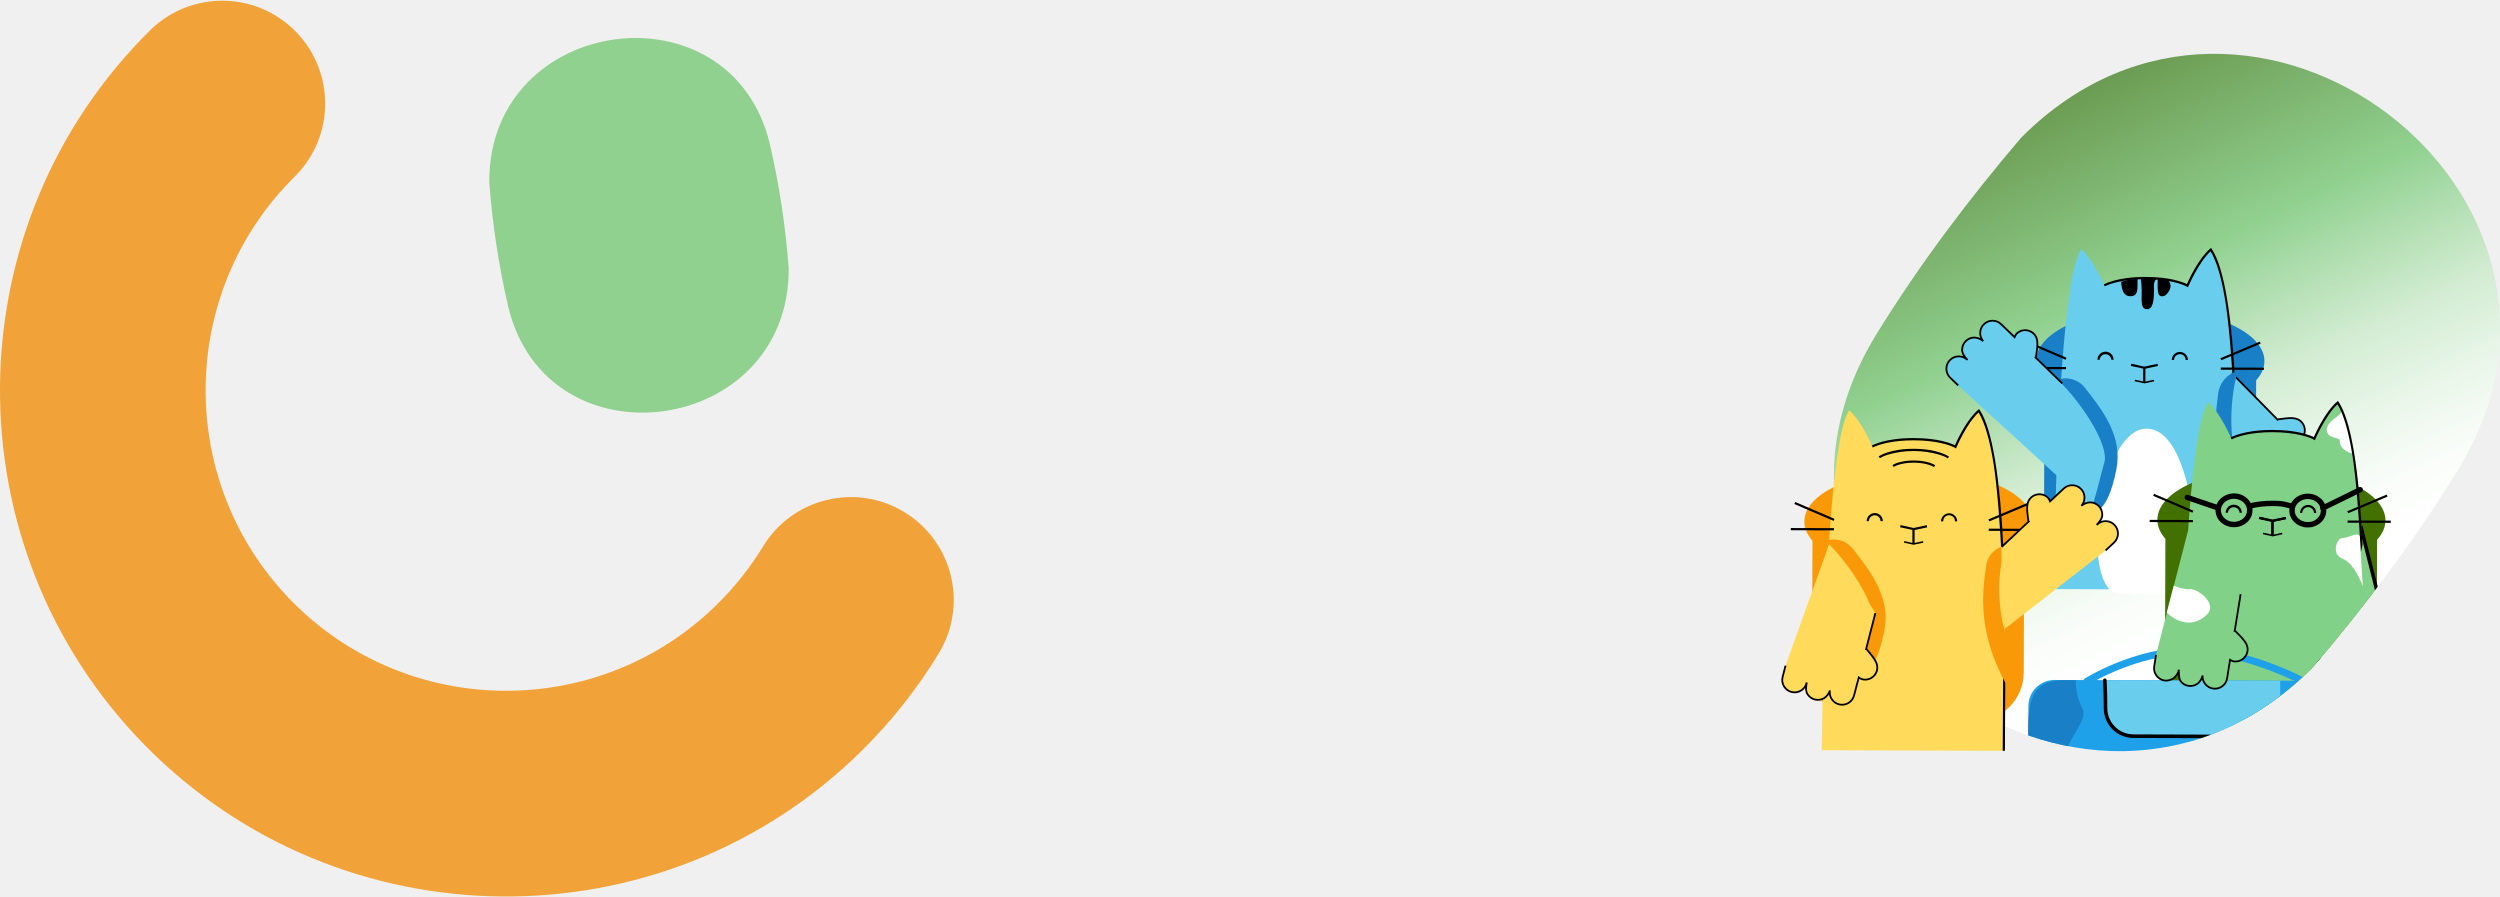
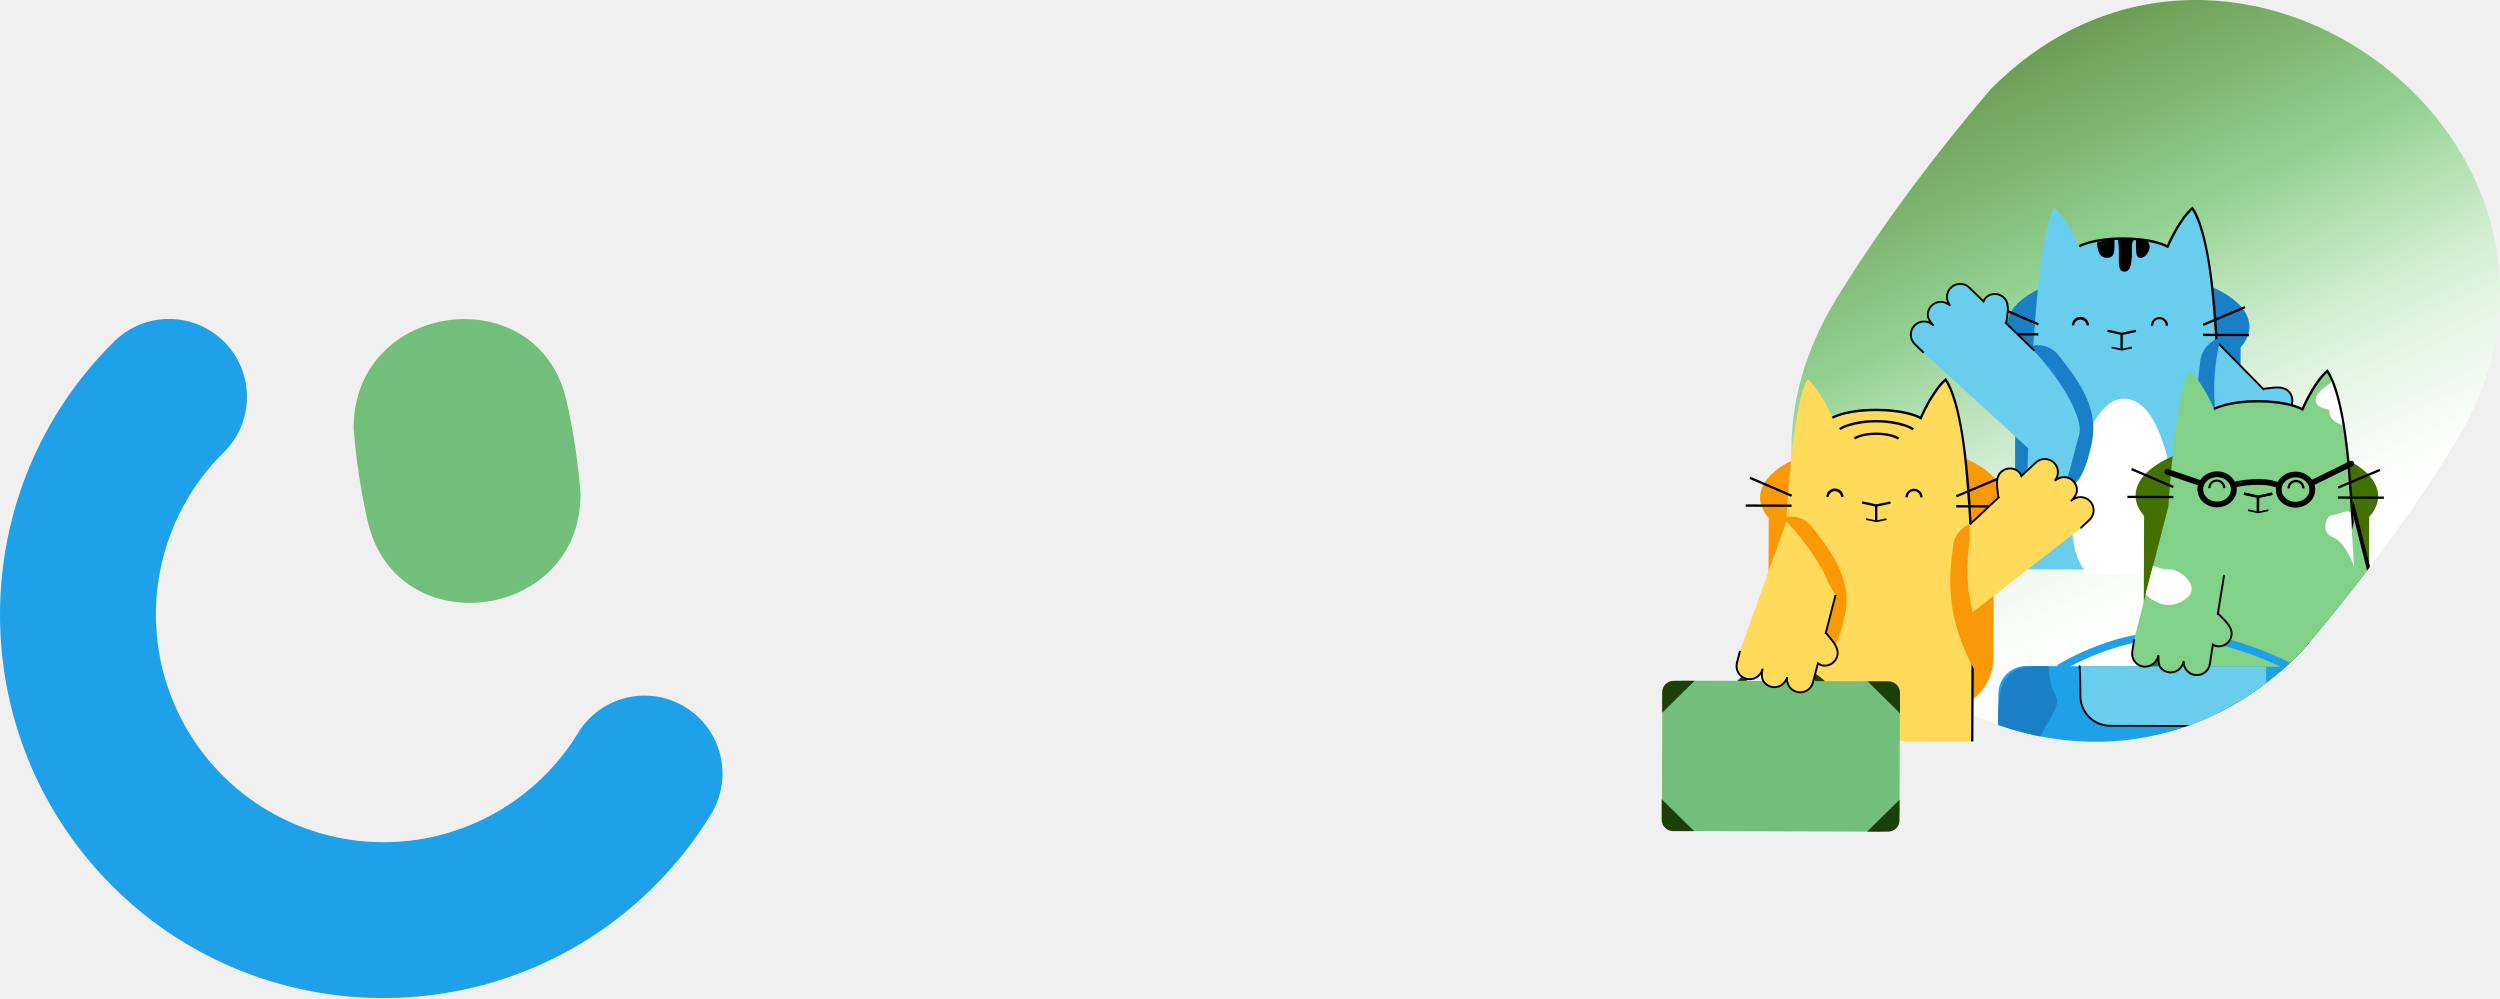
- <svg xmlns="http://www.w3.org/2000/svg" viewBox="0 0 1393 499.53">
+ <svg xmlns="http://www.w3.org/2000/svg" viewBox="0 0 1309.63 522.84">
  <defs>
-     <style>.cls-1,.cls-11,.cls-12,.cls-13,.cls-15,.cls-16,.cls-8{fill:none;}.cls-2{isolation:isolate;}.cls-19,.cls-21,.cls-3{mix-blend-mode:multiply;}.cls-3{fill:url(#Degradado_sin_nombre_58);}.cls-4{clip-path:url(#clip-path);}.cls-5{fill:#1980c7;}.cls-6{fill:#69ceed;}.cls-7{fill:#fff;}.cls-11,.cls-12,.cls-13,.cls-15,.cls-8{stroke:#000;}.cls-11,.cls-12,.cls-13,.cls-15,.cls-16,.cls-8{stroke-miterlimit:10;}.cls-9{fill:#427101;}.cls-10{fill:#82d188;}.cls-11,.cls-15{stroke-width:2px;}.cls-12,.cls-13{stroke-width:3px;}.cls-13,.cls-15{stroke-linecap:round;}.cls-14{fill:#1fa1e9;}.cls-16{stroke:#1fa1e9;stroke-width:4px;}.cls-17{fill:#fa9908;}.cls-18{fill:#ffda5b;}.cls-20{fill:#f1a33a;}.cls-21{fill:#91d190;}</style>
-     <linearGradient id="Degradado_sin_nombre_58" x1="1335.79" y1="495.31" x2="1076.89" y2="-51.27" gradientUnits="userSpaceOnUse">
+     <style>.cls-1,.cls-11,.cls-12,.cls-13,.cls-15,.cls-16,.cls-8{fill:none;}.cls-2{isolation:isolate;}.cls-3{mix-blend-mode:multiply;fill:url(#Degradado_sin_nombre_58);}.cls-4{clip-path:url(#clip-path);}.cls-5{fill:#1980c7;}.cls-6{fill:#69ceed;}.cls-7{fill:#fff;}.cls-11,.cls-12,.cls-13,.cls-15,.cls-8{stroke:#000;}.cls-11,.cls-12,.cls-13,.cls-15,.cls-16,.cls-8{stroke-miterlimit:10;}.cls-9{fill:#427101;}.cls-10{fill:#82d188;}.cls-11{stroke-width:2px;}.cls-12,.cls-13{stroke-width:3px;}.cls-13,.cls-15{stroke-linecap:round;}.cls-14{fill:#1fa1e9;}.cls-16{stroke:#1fa1e9;stroke-width:4px;}.cls-17{fill:#fa9908;}.cls-18{fill:#ffda5b;}.cls-19{fill:#1b3f07;}.cls-20{fill:#71bf7a;}</style>
+     <linearGradient id="Degradado_sin_nombre_58" x1="1252.42" y1="465.32" x2="993.52" y2="-81.25" gradientUnits="userSpaceOnUse">
      <stop offset="0.29" stop-color="#fff" />
      <stop offset="0.34" stop-color="#fafdfa" />
      <stop offset="0.4" stop-color="#ebf7eb" />
      <stop offset="0.48" stop-color="#d2ecd2" />
      <stop offset="0.55" stop-color="#b0deb0" />
      <stop offset="0.61" stop-color="#91d190" />
      <stop offset="0.79" stop-color="#6c9c53" />
      <stop offset="0.93" stop-color="#567b2d" />
      <stop offset="1" stop-color="#4d6f1e" />
    </linearGradient>
    <clipPath id="clip-path">
-       <path class="cls-1" d="M1126.55,76.37l-.49.49c-28.41,33.4-56.1,69.73-80.51,109.36-94.53,153.53,115.31,313.55,242.72,186l.53-.54h0c28.4-33.39,56.06-69.69,80.46-109.31C1463.8,108.79,1254-51.23,1126.55,76.37Z" />
+       <path class="cls-1" d="M1043.17,46.38l-.49.49c-28.4,33.4-56.09,69.73-80.5,109.36-94.54,153.53,115.31,313.55,242.71,186l.54-.53h0c28.39-33.39,56.06-69.7,80.46-109.32C1380.43,78.81,1170.58-81.22,1043.17,46.38Z" />
    </clipPath>
  </defs>
  <g class="cls-2">
    <g id="Capa_2" data-name="Capa 2">
      <g id="Capa_1-2" data-name="Capa 1">
-         <path class="cls-3" d="M1126.55,76.37l-.49.49c-28.41,33.4-56.1,69.73-80.51,109.36-94.53,153.53,115.31,313.55,242.72,186l.53-.54h0c28.4-33.39,56.06-69.69,80.46-109.31C1463.8,108.79,1254-51.23,1126.55,76.37Z" />
+         <path class="cls-3" d="M1043.17,46.38l-.49.49c-28.4,33.4-56.09,69.73-80.5,109.36-94.54,153.53,115.31,313.55,242.71,186l.54-.53h0c28.39-33.39,56.06-69.7,80.46-109.32C1380.43,78.81,1170.58-81.22,1043.17,46.38Z" />
        <g class="cls-4">
-           <ellipse class="cls-5" cx="1198.24" cy="201" rx="28.72" ry="63.55" transform="translate(993.43 1398.6) rotate(-89.82)" />
-           <rect class="cls-5" x="1139.06" y="182.94" width="117.95" height="129.19" rx="27.35" transform="translate(0.79 -3.81) rotate(0.18)" />
-           <path class="cls-6" d="M1245.79,328.56c.18-55.89,4-162.41-13.92-189.47-7.09,6.06-13,20.11-13,20.11s-7-4.2-23.15-4.25-23.18,4.11-23.18,4.11-5.84-14.09-12.89-20.2c-11.52,17.11-14.66,136-15.32,189.38Z" />
-           <path d="M1246.7,275.09c-.09,8.88-.27,46.36-.29,53.47h-1.23c0-7.12.2-44.6.29-53.48" />
-           <path d="M1244.7,222.83c-.89-19.15-2.61-41.31-4.54-53.68-2.14-13.76-5-23.55-8.42-29.12-6.67,6.13-12.27,19.28-12.32,19.41l-.28.65-.61-.36c-2.4-1.42-10.27-4.13-22.83-4.17s-20.45,2.62-22.87,4l-.62-1.06c.3-.18,7.41-4.25,23.49-4.2,13.63,0,20.8,3,22.85,4,1.24-2.81,6.57-14.29,12.92-19.72l.53-.46.38.58c7,10.5,11.39,37.75,13.33,79.62" />
-           <rect x="1138.58" y="193.06" width="1.23" height="24.07" transform="translate(930.47 1343.63) rotate(-89.82)" />
-           <rect x="1139.69" y="183.33" width="1.23" height="23.81" transform="translate(510.91 1165.94) rotate(-66.76)" />
-           <rect x="1248.86" y="193.41" width="1.23" height="24.07" transform="translate(1040.06 1454.26) rotate(-89.82)" />
-           <rect x="1236.52" y="194.96" width="23.81" height="1.23" transform="translate(22.18 500.74) rotate(-22.88)" />
-           <polygon points="1194.86 205.54 1187.3 203.87 1187.57 202.67 1194.86 204.28 1202.16 202.72 1202.42 203.92 1194.86 205.54" />
-           <polygon points="1194.86 213.63 1189.44 212.43 1189.63 211.57 1194.86 212.72 1200.09 211.61 1200.28 212.47 1194.86 213.63" />
-           <path d="M1177.67,200.45h-1.23a3.26,3.26,0,0,0-6.51,0h-1.23a4.49,4.49,0,0,1,9,0Z" />
-           <path d="M1219.09,200.59h-1.23a3.25,3.25,0,1,0-6.5,0h-1.23a4.48,4.48,0,1,1,9,0Z" />
-           <rect x="1190.78" y="208.36" width="8.13" height="1.23" transform="translate(982.07 1403.15) rotate(-89.82)" />
-           <path d="M1208,156.26c3.53,2.78-.24,8.85-3.21,8.84s-2.52-3.61-2.51-9.83A58,58,0,0,1,1208,156.26Z" />
-           <path d="M1192.83,154.79c1.6.11,6.85-.07,8.65.67-1.61,1.56-1.27,3.8-1.28,5.57,0,6.22-.45,11.26-3.91,11.25s-3-4.21-2.93-10.43A60.48,60.48,0,0,0,1192.83,154.79Z" />
-           <path d="M1181.91,157.05c.27,4.52,1.35,8,5.12,8,4.48,0,4-3.85,4-9.65-1.66.24-3.6.21-5,.5C1184.11,156.28,1182.84,156.82,1181.91,157.05Z" />
-           <path class="cls-7" d="M1175.47,328.57c-15.52-16.92-3.12-89.82,20.57-89.74,25.2.08,29.52,69.24,29.52,89.65,0,4.74-25.7,2-25.7,2S1179.37,332.82,1175.47,328.57Z" />
-           <path class="cls-5" d="M1179.27,261.46c-5.41,27.42-14,23.5-14,23.5s1.13-4.84,1.84-7.16c2.07-6.7,2.72-10.53,5.35-19.85,3.11-9.23-12.12-33.23-25.94-46.4l.08,0a13.5,13.5,0,0,1,15,4.38C1171.46,228.4,1182.9,243.07,1179.27,261.46Z" />
-           <path class="cls-6" d="M1133.79,186.65a6.82,6.82,0,0,0-9.57-1.28,5.91,5.91,0,0,0-1.76,2.5l-2.76-2.68-4.66-4.5a6.89,6.89,0,0,0-10.07,9.39,8,8,0,0,0-4.82-2,6.83,6.83,0,0,0-6.9,6.76c0,2,1.37,4,3,5.76l-.26-.26a6.9,6.9,0,0,0-9.59,9.91l4.66,4.51,55.31,50.55s3.28-51.06,2.63-51.68l-14.87-14.41a.65.65,0,0,0,.23-.4C1135,194.18,1136.09,189.64,1133.79,186.65Z" />
-           <path class="cls-8" d="M1091.11,214.76l-4.66-4.51a6.9,6.9,0,0,1,9.59-9.91l.26.26c-1.68-1.8-3.08-3.78-3-5.76a6.83,6.83,0,0,1,6.9-6.76,8,8,0,0,1,4.82,2,6.89,6.89,0,0,1,10.07-9.39l4.66,4.5,2.76,2.68a5.91,5.91,0,0,1,1.76-2.5,6.82,6.82,0,0,1,9.57,1.28c2.3,3,1.23,7.53.62,12.17a.65.65,0,0,1-.23.4l14.87,14.41" />
-           <path class="cls-6" d="M1269.5,233.64a.59.59,0,0,0-.4.22L1243.63,208c-.62-.66-9.58,46.27-9.58,46.27l18.86,22.41,4.43,4.73a6.89,6.89,0,1,0,10.05-9.44l-.25-.26c1.77,1.7,3.73,3.13,5.71,3.14a6.82,6.82,0,0,0,6.86-6.8,8,8,0,0,0-1.92-4.85,6.89,6.89,0,0,0,9.54-9.93l-4.43-4.72-2.63-2.8a5.82,5.82,0,0,0,2.52-1.72,6.84,6.84,0,0,0-1.13-9.6C1278.7,232.1,1274.15,233.09,1269.5,233.64Z" />
-           <path class="cls-8" d="M1252.91,276.68l4.43,4.73a6.89,6.89,0,1,0,10.05-9.44l-.25-.26c1.77,1.7,3.73,3.13,5.71,3.14a6.82,6.82,0,0,0,6.86-6.8,8,8,0,0,0-1.92-4.85,6.89,6.89,0,0,0,9.54-9.93l-4.43-4.72-2.63-2.8a5.82,5.82,0,0,0,2.52-1.72,6.84,6.84,0,0,0-1.13-9.6c-3-2.33-7.51-1.34-12.16-.79a.59.59,0,0,0-.4.22L1243.63,208" />
-           <path class="cls-5" d="M1247.49,292.17c2.57-1.06-1.41-24,1.17-25a106.58,106.58,0,0,1-1.94-60.21l-.09,0c-5.61,1.24-9.93,6.26-10.69,12.46C1233.8,236.68,1231.07,259.75,1247.49,292.17Z" />
-           <path class="cls-9" d="M1329.18,290c0-15.86-28.36-28.81-63.46-28.92s-63.59,12.65-63.64,28.51c0,3.76,1.59,7.35,4.48,10.64l-.24,73.15a27.36,27.36,0,0,0,27.27,27.44l63.24.2a27.34,27.34,0,0,0,27.44-27.26l.24-73C1327.5,297.4,1329.17,293.77,1329.18,290Z" />
-           <path class="cls-10" d="M1281.87,359.05a6.83,6.83,0,0,0,6.87,6.79,5.81,5.81,0,0,0,2.91-.92l.59,3.8,1,6.39a6.89,6.89,0,0,0,13.7-1.4,8,8,0,0,0,2.63,4.5,6.83,6.83,0,0,0,9.58-1.21c1.22-1.57,1.3-4,1-6.44l0,.36a6.9,6.9,0,0,0,13.63-2.11l-1-6.4-17.37-69.18s-29.64,34.21-29.5,35.1l3.16,20.46a.63.63,0,0,0-.43.19C1285.44,352.3,1281.86,355.28,1281.87,359.05Z" />
-           <path class="cls-11" d="M1286,328.33l3.16,20.46a.63.63,0,0,0-.43.19c-3.29,3.32-6.87,6.3-6.86,10.07a6.83,6.83,0,0,0,6.87,6.79,5.81,5.81,0,0,0,2.91-.92l.59,3.8,1,6.39a6.89,6.89,0,0,0,13.7-1.4,8,8,0,0,0,2.63,4.5,6.83,6.83,0,0,0,9.58-1.21c1.22-1.57,1.3-4,1-6.44l0,.36a6.9,6.9,0,0,0,13.63-2.11l-1-6.4-17.37-69.18" />
-           <path class="cls-10" d="M1316.5,413.8c.17-55.89,4-162.41-13.93-189.46-7.08,6.06-13,20.11-13,20.11s-7-4.21-23.15-4.26-23.17,4.11-23.17,4.11-5.85-14.09-12.9-20.2c-11.52,17.11-14.66,136-15.32,189.38Z" />
-           <path class="cls-7" d="M1305.51,228.56a14.36,14.36,0,0,1-3.4,3.68c-1.83,1.18-6.89,4.81-5.36,8.75s7.42,2.26,7,5,3.68,6.55,7.86,6.76Z" />
-           <path d="M1317.4,360.34c-.09,8.87-.27,46.35-.29,53.47h-1.23c0-7.12.2-44.6.29-53.48" />
-           <path d="M1315.4,308.07c-.88-19.14-2.61-41.31-4.53-53.67-2.15-13.77-5-23.56-8.43-29.13-6.66,6.13-12.26,19.28-12.32,19.42l-.27.65-.61-.37c-2.41-1.42-10.28-4.12-22.84-4.16s-20.45,2.61-22.86,4l-.63-1.06c.3-.17,7.41-4.25,23.49-4.19,13.64,0,20.81,3,22.85,4,1.25-2.81,6.57-14.29,12.92-19.72l.53-.45.39.57c7,10.5,11.39,37.75,13.33,79.62" />
-           <polygon points="1266.24 290.9 1258.69 289.24 1258.95 288.04 1266.24 289.65 1273.55 288.08 1273.81 289.29 1266.24 290.9" />
-           <rect x="1209.28" y="278.3" width="1.23" height="24.07" transform="translate(915.71 1499.3) rotate(-89.82)" />
-           <rect x="1210.4" y="268.57" width="1.23" height="23.81" transform="translate(475.38 1282.5) rotate(-66.76)" />
-           <rect x="1319.57" y="278.65" width="1.23" height="24.07" transform="translate(1025.29 1609.94) rotate(-89.82)" />
-           <rect x="1307.23" y="280.2" width="23.81" height="1.23" transform="translate(-5.4 534.93) rotate(-22.88)" />
-           <rect x="1262.16" y="293.73" width="8.13" height="1.23" transform="translate(967.86 1559.63) rotate(-89.82)" />
-           <path d="M1244.79,277.92h0c4,0,7.29,2.9,7.27,6.45s-3.27,6.39-7.29,6.39h0c-4,0-7.29-2.89-7.28-6.44s3.28-6.4,7.3-6.4m0-3c-5.66,0-10.28,4.22-10.3,9.39a9,9,0,0,0,3.14,6.8,10.74,10.74,0,0,0,7.13,2.65c5.7,0,10.32-4.21,10.33-9.38s-4.59-9.44-10.27-9.46h0Z" />
-           <path d="M1285.9,278.06h0c4,0,7.29,2.89,7.28,6.44s-3.27,6.4-7.29,6.4h0c-4,0-7.29-2.9-7.28-6.45s3.28-6.39,7.29-6.39m0-3c-5.65,0-10.27,4.21-10.29,9.38a9,9,0,0,0,3.14,6.8,10.73,10.73,0,0,0,7.13,2.66c5.7,0,10.32-4.22,10.33-9.39a9,9,0,0,0-3.13-6.8,10.75,10.75,0,0,0-7.14-2.65h0Z" />
-           <path class="cls-12" d="M1252.1,282.49s4.79-2,14.17-2c6.41,0,7.61.78,12.35,2.08" />
-           <polygon points="1266.32 290.78 1258.76 289.11 1259.03 287.91 1266.32 289.52 1273.63 287.96 1273.88 289.16 1266.32 290.78" />
-           <polygon points="1266.32 298.87 1260.9 297.68 1261.09 296.81 1266.32 297.97 1271.55 296.85 1271.74 297.71 1266.32 298.87" />
-           <path d="M1249.13,285.7h-1.23a3.26,3.26,0,0,0-6.51,0h-1.23a4.49,4.49,0,1,1,9,0Z" />
-           <path d="M1290.55,285.83h-1.23a3.25,3.25,0,1,0-6.5,0h-1.23a4.48,4.48,0,1,1,9,0Z" />
-           <rect x="1262.24" y="293.6" width="8.13" height="1.23" transform="translate(968.06 1559.58) rotate(-89.82)" />
-           <line class="cls-13" x1="1294.26" y1="283.09" x2="1315.09" y2="272.86" />
-           <line class="cls-13" x1="1235.89" y1="283.02" x2="1218.73" y2="277.16" />
-           <path class="cls-7" d="M1316.54,326.54s-4.57-12.67-11.19-15.19-3.26-11.4-.48-11.51c4.41-.19,10-4.36,10.11,0S1316.54,326.54,1316.54,326.54Z" />
-           <rect class="cls-14" x="1130.16" y="379.17" width="183.25" height="62.84" rx="14.57" transform="translate(1.31 -3.89) rotate(0.18)" />
-           <path class="cls-6" d="M1254.86,410.4l-66.15-.21a15.57,15.57,0,0,1-15.51-15.61h0c0-8.59-.38-15.56-.38-15.56l97.7.31,0,15.56h0A15.56,15.56,0,0,1,1254.86,410.4Z" />
-           <path class="cls-15" d="M1270.47,394.89h0a15.56,15.56,0,0,1-15.61,15.51l-66.15-.21a15.57,15.57,0,0,1-15.51-15.61h0c0-8.59-.38-15.56-.38-15.56" />
-           <path class="cls-5" d="M1156.61,379s-.34,8.49,3.67,15.57-11.55,20.38-7.53,25.35,18.6,6.89,42.51,5.42,63.91,6.1,69.81,4.87,48.27,3.26,48.31-10.08c-.06,20.48-8.62,22.18-25.07,22.13l-136.3-.44s-22,3.48-21.89-20.42-2.76-42.5,20-42.42Z" />
-           <path class="cls-16" d="M1162.16,380.11s27.42-17.67,59.56-17.57,65.82,19.22,65.82,19.22" />
-           <path class="cls-10" d="M1245.55,351.74a.58.58,0,0,0-.42-.18l3.29-20.45c.14-.89-29.28-35.28-29.28-35.28l-17.81,69.06-1,6.39a6.89,6.89,0,1,0,13.61,2.2l.06-.36c-.27,2.44-.2,4.87,1,6.45a6.84,6.84,0,0,0,9.58,1.28,8,8,0,0,0,2.66-4.49,6.89,6.89,0,0,0,13.69,1.49l1-6.39.61-3.8a5.86,5.86,0,0,0,2.91.95,6.84,6.84,0,0,0,6.91-6.75C1252.39,358.09,1248.82,355.09,1245.55,351.74Z" />
-           <path class="cls-8" d="M1201.33,364.89l-1,6.39a6.9,6.9,0,0,0,5.71,7.91,7.22,7.22,0,0,0,8-6.07s-.2,4.87,1,6.45a6.84,6.84,0,0,0,9.58,1.28,8,8,0,0,0,2.66-4.49,6.89,6.89,0,0,0,13.69,1.49l1-6.39.61-3.8a5.86,5.86,0,0,0,2.91.95,6.84,6.84,0,0,0,6.91-6.75c0-3.77-3.53-6.77-6.8-10.12a.58.58,0,0,0-.42-.18l3.29-20.45" />
-           <path class="cls-7" d="M1219.92,328.28c-2.25.25-5.68-.76-8.72-1.93l-3.88,15a23.91,23.91,0,0,0,4.66,3.49c5.39,2.93,12.07,3.27,17.86-2.54S1224.77,327.73,1219.92,328.28Z" />
+           <ellipse class="cls-5" cx="1114.87" cy="171.01" rx="28.72" ry="63.55" transform="translate(940.31 1285.33) rotate(-89.82)" />
+           <rect class="cls-5" x="1055.68" y="152.95" width="117.95" height="129.19" rx="27.35" transform="translate(0.7 -3.55) rotate(0.18)" />
+           <path class="cls-6" d="M1162.42,298.58c.18-55.9,4-162.42-13.92-189.47-7.09,6.06-13,20.11-13,20.11s-7.06-4.21-23.16-4.26-23.17,4.11-23.17,4.11-5.85-14.09-12.89-20.19c-11.53,17.1-14.67,136-15.32,189.37Z" />
+           <path d="M1163.32,245.11c-.09,8.87-.26,46.35-.29,53.47h-1.23c0-7.12.2-44.6.29-53.47" />
+           <path d="M1161.32,192.84c-.88-19.14-2.6-41.31-4.53-53.67-2.14-13.77-5-23.56-8.42-29.13-6.67,6.13-12.27,19.28-12.33,19.42l-.27.65-.61-.36c-2.41-1.43-10.28-4.13-22.84-4.17s-20.45,2.61-22.86,4l-.62-1.06c.29-.17,7.41-4.24,23.49-4.19,13.63,0,20.8,3,22.85,4,1.24-2.81,6.57-14.29,12.92-19.72l.52-.45.39.58c7,10.5,11.39,37.74,13.33,79.61" />
+           <rect x="1055.2" y="163.07" width="1.23" height="24.07" transform="translate(877.35 1230.36) rotate(-89.82)" />
+           <rect x="1056.32" y="153.34" width="1.23" height="23.81" transform="translate(487.99 1071.18) rotate(-66.76)" />
+           <rect x="1165.49" y="163.42" width="1.23" height="24.07" transform="translate(986.93 1341) rotate(-89.82)" />
+           <rect x="1153.15" y="164.97" width="23.81" height="1.23" transform="translate(27.27 465.97) rotate(-22.88)" />
+           <polygon points="1111.48 175.55 1103.93 173.88 1104.19 172.68 1111.48 174.29 1118.79 172.73 1119.05 173.93 1111.48 175.55" />
+           <polygon points="1111.48 183.64 1106.07 182.45 1106.26 181.59 1111.49 182.74 1116.72 181.62 1116.9 182.48 1111.48 183.64" />
+           <path d="M1094.29,170.47h-1.22a3.26,3.26,0,0,0-6.51,0h-1.23a4.48,4.48,0,1,1,9,0Z" />
+           <path d="M1135.72,170.6h-1.23a3.26,3.26,0,1,0-6.51,0h-1.23a4.49,4.49,0,1,1,9,0Z" />
+           <rect x="1107.4" y="178.37" width="8.13" height="1.23" transform="translate(928.94 1289.88) rotate(-89.82)" />
+           <path d="M1124.67,126.28c3.53,2.78-.25,8.84-3.21,8.83s-2.53-3.61-2.51-9.82C1119,125.29,1124.35,126,1124.67,126.28Z" />
+           <path d="M1109.46,124.81c1.6.1,6.84-.08,8.65.66-1.61,1.56-1.28,3.8-1.28,5.58,0,6.21-.45,11.25-3.92,11.24s-2.94-4.21-2.92-10.43A62.63,62.63,0,0,0,1109.46,124.81Z" />
+           <path d="M1098.53,127.07c.27,4.52,1.36,8,5.12,8,4.49,0,4.06-3.86,4-9.66-1.66.24-3.59.21-5,.5C1100.73,126.3,1099.47,126.83,1098.53,127.07Z" />
+           <path class="cls-7" d="M1092.09,298.58c-15.51-16.92-3.11-89.82,20.57-89.74,25.2.08,29.52,69.24,29.52,89.65,0,4.74-25.69,2-25.69,2S1096,302.83,1092.09,298.58Z" />
+           <path class="cls-5" d="M1095.9,231.47c-5.41,27.42-14,23.5-14,23.5s1.12-4.83,1.84-7.15c2.07-6.7,2.71-10.54,5.35-19.86,3.11-9.23-12.12-33.22-25.95-46.4l.09,0a13.52,13.52,0,0,1,15,4.38C1088.09,198.41,1099.53,213.08,1095.9,231.47Z" />
+           <path class="cls-6" d="M1050.42,156.66a6.83,6.83,0,0,0-9.57-1.27,5.83,5.83,0,0,0-1.77,2.49l-2.76-2.67-4.65-4.5a6.89,6.89,0,0,0-10.07,9.39,8,8,0,0,0-4.82-2,6.83,6.83,0,0,0-6.91,6.75c0,2,1.38,4,3.06,5.76l-.27-.25a6.89,6.89,0,0,0-9.58,9.91l4.65,4.5L1063,235.32s3.29-51,2.64-51.68l-14.88-14.41a.55.55,0,0,0,.23-.4C1051.65,164.2,1052.71,159.66,1050.42,156.66Z" />
+           <path class="cls-8" d="M1007.73,184.77l-4.65-4.5a6.89,6.89,0,0,1,9.58-9.91l.27.25c-1.68-1.79-3.08-3.78-3.06-5.76a6.83,6.83,0,0,1,6.91-6.75,8,8,0,0,1,4.82,2,6.89,6.89,0,0,1,10.07-9.39l4.65,4.5,2.76,2.67a5.83,5.83,0,0,1,1.77-2.49,6.83,6.83,0,0,1,9.57,1.27c2.29,3,1.23,7.54.61,12.17a.55.55,0,0,1-.23.4l14.88,14.41" />
+           <path class="cls-6" d="M1186.13,203.65a.59.59,0,0,0-.4.22L1160.25,178c-.62-.66-9.58,46.28-9.58,46.28l18.86,22.41,4.43,4.72A6.89,6.89,0,0,0,1184,242l-.25-.27c1.77,1.71,3.73,3.14,5.71,3.14a6.83,6.83,0,0,0,6.86-6.8,8,8,0,0,0-1.92-4.85,6.89,6.89,0,0,0,9.54-9.92l-4.43-4.73-2.63-2.8a5.82,5.82,0,0,0,2.52-1.72,6.83,6.83,0,0,0-1.13-9.59C1195.33,202.11,1190.77,203.1,1186.13,203.65Z" />
+           <path class="cls-8" d="M1169.53,246.7l4.43,4.72A6.89,6.89,0,0,0,1184,242l-.25-.27c1.77,1.71,3.73,3.14,5.71,3.14a6.83,6.83,0,0,0,6.86-6.8,8,8,0,0,0-1.92-4.85,6.89,6.89,0,0,0,9.54-9.92l-4.43-4.73-2.63-2.8a5.82,5.82,0,0,0,2.52-1.72,6.83,6.83,0,0,0-1.13-9.59c-3-2.34-7.52-1.35-12.16-.8a.59.59,0,0,0-.4.22L1160.25,178" />
+           <path class="cls-5" d="M1164.12,262.18c2.57-1.06-1.42-24,1.17-25a106.45,106.45,0,0,1-1.94-60.2l-.09,0c-5.61,1.23-9.93,6.26-10.7,12.45C1150.42,206.69,1147.69,229.77,1164.12,262.18Z" />
+           <path class="cls-9" d="M1245.81,260c0-15.86-28.36-28.81-63.46-28.92s-63.59,12.66-63.64,28.52c0,3.75,1.58,7.34,4.47,10.64l-.23,73.15a27.36,27.36,0,0,0,27.27,27.44l63.24.2a27.35,27.35,0,0,0,27.44-27.27l.23-73C1244.13,267.41,1245.8,263.78,1245.81,260Z" />
+           <path class="cls-10" d="M1198.5,329.06a6.83,6.83,0,0,0,6.87,6.8,6,6,0,0,0,2.91-.93l.58,3.8,1,6.4a6.89,6.89,0,0,0,13.69-1.41,8.08,8.08,0,0,0,2.64,4.51,6.83,6.83,0,0,0,9.58-1.22c1.21-1.57,1.3-4,1-6.44l.06.36a6.89,6.89,0,1,0,13.62-2.11l-1-6.4-17.38-69.17s-29.64,34.2-29.5,35.09l3.16,20.47a.59.59,0,0,0-.42.18C1202.07,322.31,1198.48,325.29,1198.5,329.06Z" />
+           <path class="cls-11" d="M1202.62,298.34l3.16,20.47a.59.59,0,0,0-.42.18c-3.29,3.32-6.88,6.3-6.86,10.07a6.83,6.83,0,0,0,6.87,6.8,6,6,0,0,0,2.91-.93l.58,3.8,1,6.4a6.89,6.89,0,0,0,13.69-1.41,8.08,8.08,0,0,0,2.64,4.51,6.83,6.83,0,0,0,9.58-1.22c1.21-1.57,1.3-4,1-6.44l.06.36a6.89,6.89,0,1,0,13.62-2.11l-1-6.4-17.38-69.17" />
+           <path class="cls-10" d="M1233.12,383.82c.18-55.9,4.05-162.42-13.92-189.47-7.09,6.06-13,20.11-13,20.11s-7-4.2-23.15-4.26-23.18,4.11-23.18,4.11S1154,200.23,1147,194.12c-11.52,17.11-14.66,136-15.32,189.38Z" />
+           <path class="cls-7" d="M1222.14,198.57a14.27,14.27,0,0,1-3.41,3.68c-1.83,1.19-6.89,4.82-5.36,8.75s7.43,2.27,7,5,3.68,6.55,7.86,6.77Z" />
+           <path d="M1234,330.35c-.09,8.88-.27,46.35-.29,53.47h-1.23c0-7.13.2-44.6.29-53.48" />
+           <path d="M1232,278.08c-.89-19.14-2.61-41.31-4.54-53.67-2.14-13.76-5-23.56-8.42-29.12-6.67,6.13-12.27,19.27-12.32,19.41l-.28.65-.61-.36c-2.4-1.43-10.27-4.13-22.83-4.17s-20.45,2.61-22.87,4l-.62-1.06c.3-.17,7.41-4.24,23.49-4.19,13.63,0,20.8,3,22.85,4,1.24-2.82,6.57-14.3,12.92-19.73l.53-.45.38.58c7,10.5,11.39,37.74,13.33,79.61" />
+           <polygon points="1182.87 260.92 1175.31 259.25 1175.58 258.05 1182.87 259.66 1190.18 258.1 1190.43 259.3 1182.87 260.92" />
+           <rect x="1125.91" y="248.31" width="1.23" height="24.07" transform="translate(862.59 1386.04) rotate(-89.82)" />
+           <rect x="1127.02" y="238.58" width="1.23" height="23.81" transform="translate(452.46 1187.74) rotate(-66.76)" />
+           <rect x="1236.2" y="248.66" width="1.23" height="24.07" transform="translate(972.17 1496.68) rotate(-89.82)" />
+           <rect x="1223.85" y="250.22" width="23.81" height="1.23" transform="translate(-0.3 500.16) rotate(-22.88)" />
+           <rect x="1178.79" y="263.74" width="8.13" height="1.23" transform="translate(914.74 1446.36) rotate(-89.82)" />
+           <path d="M1161.41,249.94h0c4,0,7.29,2.9,7.28,6.44s-3.27,6.4-7.29,6.4h0c-4,0-7.29-2.9-7.28-6.44s3.28-6.4,7.29-6.4m0-3c-5.66,0-10.27,4.21-10.29,9.39a9,9,0,0,0,3.14,6.8,10.78,10.78,0,0,0,7.13,2.65c5.7,0,10.31-4.21,10.33-9.39a9,9,0,0,0-3.13-6.8,10.82,10.82,0,0,0-7.14-2.65h0Z" />
+           <path d="M1202.53,250.07h0c4,0,7.29,2.9,7.28,6.44s-3.28,6.4-7.3,6.4h0c-4,0-7.29-2.9-7.28-6.44s3.27-6.4,7.29-6.4m0-3c-5.66,0-10.27,4.21-10.29,9.39a9,9,0,0,0,3.13,6.8,10.82,10.82,0,0,0,7.14,2.65c5.69,0,10.31-4.21,10.33-9.39a9,9,0,0,0-3.14-6.8,10.78,10.78,0,0,0-7.13-2.65h0Z" />
+           <path class="cls-12" d="M1168.73,254.5s4.78-2,14.16-2c6.41,0,7.61.79,12.35,2.09" />
+           <polygon points="1182.94 260.79 1175.39 259.13 1175.65 257.93 1182.95 259.54 1190.25 257.97 1190.51 259.18 1182.94 260.79" />
+           <polygon points="1182.94 268.88 1177.53 267.69 1177.72 266.83 1182.95 267.98 1188.18 266.86 1188.37 267.72 1182.94 268.88" />
+           <path d="M1165.76,255.71h-1.23a3.26,3.26,0,1,0-6.51,0h-1.23a4.49,4.49,0,1,1,9,0Z" />
+           <path d="M1207.18,255.84H1206a3.25,3.25,0,1,0-6.5,0h-1.23a4.48,4.48,0,0,1,9,0Z" />
+           <rect x="1178.87" y="263.62" width="8.13" height="1.23" transform="translate(914.93 1446.31) rotate(-89.82)" />
+           <line class="cls-13" x1="1210.88" y1="253.1" x2="1231.72" y2="242.88" />
+           <line class="cls-13" x1="1152.52" y1="253.03" x2="1135.36" y2="247.17" />
+           <path class="cls-7" d="M1233.17,296.56s-4.57-12.67-11.2-15.19-3.26-11.4-.47-11.52c4.41-.18,10-4.35,10.11,0S1233.17,296.56,1233.17,296.56Z" />
+           <rect class="cls-14" x="1046.78" y="349.19" width="183.25" height="62.84" rx="14.57" transform="translate(1.22 -3.62) rotate(0.18)" />
+           <path class="cls-6" d="M1171.49,380.41l-66.15-.21a15.56,15.56,0,0,1-15.51-15.61h0c0-8.59-.39-15.56-.39-15.56l97.7.31-.05,15.56h0A15.54,15.54,0,0,1,1171.49,380.41Z" />
+           <path class="cls-15" d="M1187.09,364.9h0a15.54,15.54,0,0,1-15.6,15.51l-66.15-.21a15.56,15.56,0,0,1-15.51-15.61h0c0-8.59-.39-15.56-.39-15.56" />
+           <path class="cls-5" d="M1073.23,349s-.33,8.49,3.68,15.57-11.55,20.38-7.53,25.36,18.6,6.89,42.5,5.41,63.92,6.1,69.82,4.88,48.27,3.26,48.31-10.09c-.07,20.48-8.62,22.18-25.07,22.13l-136.31-.43s-22,3.48-21.88-20.42-2.76-42.5,20-42.43Z" />
+           <path class="cls-16" d="M1078.79,350.12s27.42-17.67,59.56-17.57,65.82,19.22,65.82,19.22" />
+           <path class="cls-10" d="M1162.18,321.75a.66.66,0,0,0-.43-.18l3.3-20.44c.14-.9-29.28-35.29-29.28-35.29L1118,334.91l-1,6.39a6.89,6.89,0,0,0,13.61,2.2l.06-.36c-.27,2.44-.2,4.87,1,6.44a6.82,6.82,0,0,0,9.57,1.28,8,8,0,0,0,2.67-4.49,6.89,6.89,0,0,0,13.68,1.5l1-6.4.61-3.79a5.81,5.81,0,0,0,2.9.94,6.82,6.82,0,0,0,6.91-6.75C1169,328.1,1165.45,325.1,1162.18,321.75Z" />
+           <path class="cls-8" d="M1118,334.91l-1,6.39a6.88,6.88,0,0,0,5.7,7.9,7.21,7.21,0,0,0,8-6.06s-.2,4.87,1,6.44a6.82,6.82,0,0,0,9.57,1.28,8,8,0,0,0,2.67-4.49,6.89,6.89,0,0,0,13.68,1.5l1-6.4.61-3.79a5.81,5.81,0,0,0,2.9.94,6.82,6.82,0,0,0,6.91-6.75c0-3.77-3.52-6.77-6.79-10.12a.66.66,0,0,0-.43-.18l3.3-20.44" />
+           <path class="cls-7" d="M1136.54,298.29c-2.24.26-5.68-.76-8.72-1.93l-3.87,15a24.51,24.51,0,0,0,4.65,3.48c5.4,2.93,12.08,3.28,17.86-2.53S1141.39,297.74,1136.54,298.29Z" />
        </g>
-         <ellipse class="cls-17" cx="1068.98" cy="290.79" rx="28.72" ry="63.55" transform="translate(774.78 1358.83) rotate(-89.82)" />
-         <rect class="cls-17" x="1009.79" y="272.73" width="117.95" height="129.19" rx="27.35" transform="translate(1.08 -3.4) rotate(0.18)" />
-         <path class="cls-18" d="M1116.52,418.35c.18-55.89,4-162.41-13.92-189.47-7.09,6.06-13,20.11-13,20.11s-7-4.2-23.15-4.25-23.18,4.11-23.18,4.11-5.84-14.09-12.89-20.2c-11.52,17.11-14.66,136-15.32,189.38Z" />
-         <path d="M1117.43,364.89c-.09,8.87-.27,46.35-.29,53.46h-1.23c0-7.12.2-44.6.29-53.48" />
-         <path d="M1115.43,312.62c-.89-19.15-2.61-41.31-4.53-53.67-2.15-13.77-5-23.56-8.43-29.13-6.67,6.13-12.27,19.28-12.32,19.41l-.28.65-.6-.36c-2.41-1.42-10.28-4.13-22.84-4.17s-20.45,2.62-22.87,4l-.62-1.06c.3-.18,7.41-4.25,23.49-4.2,13.63,0,20.8,3,22.85,4,1.25-2.81,6.57-14.29,12.92-19.72l.53-.46.38.58c7,10.5,11.39,37.75,13.34,79.62" />
-         <path d="M1085.29,255.39a18.43,18.43,0,0,0-4.51-2,51.82,51.82,0,0,0-28.76-.09,18.52,18.52,0,0,0-4.52,2l-.71-1c.25-.17,6.2-4.28,19.62-4.23s19.35,4.18,19.6,4.36l-.72,1,.36-.49Z" />
-         <path d="M1077.58,260.24s-3.5-2.41-11.19-2.43-11.18,2.34-11.21,2.36l-.71-1c.15-.11,3.79-2.62,11.92-2.59s11.76,2.56,11.91,2.66Z" />
-         <polygon points="1066.27 295.45 1058.71 293.79 1058.98 292.58 1066.27 294.19 1073.58 292.63 1073.83 293.83 1066.27 295.45" />
-         <polygon points="1066.27 303.54 1060.86 302.35 1061.05 301.49 1066.27 302.64 1071.51 301.52 1071.69 302.38 1066.27 303.54" />
-         <rect x="1009.31" y="282.85" width="1.23" height="24.07" transform="translate(711.82 1303.86) rotate(-89.82)" />
-         <rect x="1010.42" y="273.12" width="1.23" height="23.81" transform="translate(350.15 1101.51) rotate(-66.76)" />
-         <rect x="1119.6" y="283.2" width="1.23" height="24.07" transform="translate(821.41 1414.5) rotate(-89.82)" />
-         <rect x="1107.25" y="284.75" width="23.81" height="1.23" transform="translate(-22.9 457.55) rotate(-22.88)" />
-         <path d="M1049.08,290.37h-1.23a3.25,3.25,0,1,0-6.5,0h-1.23a4.48,4.48,0,1,1,9,0Z" />
-         <path d="M1090.51,290.5h-1.23a3.26,3.26,0,1,0-6.51,0h-1.23a4.49,4.49,0,0,1,9,0Z" />
-         <rect x="1062.19" y="298.27" width="8.13" height="1.23" transform="translate(763.97 1364.19) rotate(-89.82)" />
-         <path class="cls-17" d="M1050,351.25c-5.41,27.42-14,23.5-14,23.5s1.13-4.84,1.84-7.16c2.07-6.7,2.72-10.53,5.35-19.85,3.12-9.23-12.11-33.23-25.94-46.4l.09,0a13.49,13.49,0,0,1,15,4.38C1042.19,318.19,1053.63,332.86,1050,351.25Z" />
-         <path class="cls-17" d="M1118.22,382c2.58-1-1.42-21.94,1.16-22.89a89.7,89.7,0,0,1-2-55.12h-.09a13.5,13.5,0,0,0-10.69,11.41C1104.51,331.15,1101.79,352.27,1118.22,382Z" />
-         <path class="cls-18" d="M1130.18,290.13a.59.59,0,0,0,.22.4l-15.09,14.18c-.66.62,1.63,45.82,1.63,45.82l56.29-43.8,4.72-4.43a6.89,6.89,0,0,0-9.43-10.06l-.27.25c1.71-1.77,3.14-3.73,3.15-5.71a6.84,6.84,0,0,0-6.8-6.86,8,8,0,0,0-4.85,1.92,6.89,6.89,0,0,0-9.93-9.54l-4.72,4.43-2.81,2.63a5.82,5.82,0,0,0-1.72-2.52A6.83,6.83,0,0,0,1131,278C1128.64,280.93,1129.64,285.48,1130.18,290.13Z" />
-         <path class="cls-8" d="M1173.23,306.73l4.72-4.43a6.89,6.89,0,0,0-9.43-10.06l-.27.25c1.71-1.77,3.14-3.73,3.15-5.71a6.84,6.84,0,0,0-6.8-6.86,8,8,0,0,0-4.85,1.92,6.89,6.89,0,0,0-9.93-9.54l-4.72,4.43-2.81,2.63a5.82,5.82,0,0,0-1.72-2.52A6.83,6.83,0,0,0,1131,278c-2.34,3-1.34,7.51-.8,12.16a.59.59,0,0,0,.22.4l-15.09,14.18" />
-         <path class="cls-18" d="M1040.15,361.89a.58.58,0,0,0-.4-.22l5.16-20.06c.23-.87-25.9-37.83-25.9-37.83L994.9,370.9l-1.62,6.27a6.89,6.89,0,1,0,13.35,3.45l.09-.35c-.49,2.4-.65,4.83.4,6.5a6.84,6.84,0,0,0,9.42,2.16,8,8,0,0,0,3.07-4.22,6.89,6.89,0,0,0,13.49,2.75l1.62-6.27,1-3.72a5.81,5.81,0,0,0,2.8,1.2,6.82,6.82,0,0,0,7.5-6.08C1046.37,368.84,1043.09,365.52,1040.15,361.89Z" />
-         <path class="cls-8" d="M994.9,370.9l-1.62,6.27a6.89,6.89,0,1,0,13.35,3.45l.09-.35c-.49,2.4-.65,4.83.4,6.5a6.84,6.84,0,0,0,9.42,2.16,8,8,0,0,0,3.07-4.22,6.89,6.89,0,0,0,13.49,2.75l1.62-6.27,1-3.72a5.81,5.81,0,0,0,2.8,1.2,6.82,6.82,0,0,0,7.5-6.08c.39-3.75-2.89-7.07-5.83-10.7a.58.58,0,0,0-.4-.22l5.16-20.06" />
-         <g class="cls-19">
-           <path class="cls-20" d="M479.84,418.65C369,527.75,190,526.3,80.89,415.41s-107.65-289.85,3.23-399a57.32,57.32,0,0,1,80.4,81.71c-65.83,64.77-66.69,171-1.92,236.84s171,66.69,236.84,1.92a168.24,168.24,0,0,0,25.72-32.39,57.31,57.31,0,0,1,97.91,59.61A283.23,283.23,0,0,1,479.84,418.65Z" />
-         </g>
-         <path class="cls-21" d="M272.62,101.1v.36a459.37,459.37,0,0,0,10.52,69.25C304.66,261.18,439.55,243,439.48,150v-.39h0A458.87,458.87,0,0,0,429,80.4C407.45-10.08,272.55,8.09,272.62,101.1Z" />
+         <ellipse class="cls-17" cx="985.6" cy="260.8" rx="28.72" ry="63.55" transform="translate(721.66 1245.57) rotate(-89.82)" />
+         <rect class="cls-17" x="926.42" y="242.74" width="117.95" height="129.19" rx="27.35" transform="translate(0.98 -3.14) rotate(0.18)" />
+         <path class="cls-18" d="M1033.15,388.37c.18-55.9,4-162.42-13.92-189.47-7.09,6.06-13,20.11-13,20.11s-7.06-4.21-23.15-4.26-23.18,4.11-23.18,4.11S954,204.77,947,198.67c-11.53,17.1-14.67,136-15.32,189.37Z" />
+         <path d="M1034.05,334.9c-.09,8.87-.26,46.35-.29,53.47h-1.23c0-7.12.21-44.6.3-53.47" />
+         <path d="M1032.06,282.63c-.89-19.14-2.61-41.31-4.54-53.67-2.14-13.77-5-23.56-8.42-29.13-6.67,6.14-12.27,19.28-12.33,19.42l-.27.65-.61-.36c-2.4-1.43-10.28-4.13-22.84-4.17s-20.44,2.61-22.86,4l-.62-1.06c.29-.17,7.41-4.24,23.49-4.19,13.63,0,20.8,3,22.85,4,1.24-2.81,6.57-14.29,12.92-19.72l.52-.45.39.58c7,10.5,11.39,37.74,13.33,79.61" />
+         <path d="M1001.92,225.4a18.91,18.91,0,0,0-4.51-2.05,51.82,51.82,0,0,0-28.76-.09,19.25,19.25,0,0,0-4.53,2l-.7-1c.24-.17,6.2-4.27,19.62-4.23s19.35,4.18,19.6,4.36l-.72,1,.36-.5Z" />
+         <path d="M994.21,230.26s-3.5-2.41-11.2-2.44-11.17,2.34-11.2,2.36l-.71-1c.15-.11,3.78-2.61,11.92-2.59s11.75,2.56,11.9,2.67Z" />
+         <polygon points="982.89 265.47 975.34 263.8 975.6 262.6 982.9 264.21 990.2 262.64 990.46 263.85 982.89 265.47" />
+         <polygon points="982.9 273.56 977.48 272.36 977.67 271.5 982.9 272.65 988.13 271.54 988.32 272.4 982.9 273.56" />
+         <rect x="925.94" y="252.86" width="1.23" height="24.07" transform="translate(658.7 1190.6) rotate(-89.82)" />
+         <rect x="927.05" y="243.13" width="1.23" height="23.81" transform="translate(327.23 1006.76) rotate(-66.76)" />
+         <rect x="1036.22" y="253.21" width="1.23" height="24.07" transform="translate(768.29 1301.24) rotate(-89.82)" />
+         <rect x="1023.88" y="254.76" width="23.81" height="1.23" transform="translate(-17.8 422.77) rotate(-22.88)" />
+         <path d="M965.71,260.38h-1.23a3.26,3.26,0,0,0-6.51,0h-1.23a4.49,4.49,0,0,1,9,0Z" />
+         <path d="M1007.13,260.52h-1.23a3.25,3.25,0,1,0-6.5,0h-1.23a4.48,4.48,0,1,1,9,0Z" />
+         <rect x="978.82" y="268.29" width="8.13" height="1.23" transform="translate(710.85 1250.93) rotate(-89.82)" />
+         <path class="cls-17" d="M966.63,321.26c-5.41,27.42-14,23.5-14,23.5s1.12-4.83,1.84-7.15c2.07-6.7,2.71-10.54,5.35-19.86,3.11-9.23-12.12-33.22-25.95-46.4l.09,0a13.52,13.52,0,0,1,15,4.38C958.82,288.2,970.26,302.87,966.63,321.26Z" />
+         <path class="cls-17" d="M1034.85,352c2.57-1-1.42-21.94,1.16-22.88a89.66,89.66,0,0,1-2-55.13l-.09,0a13.52,13.52,0,0,0-10.7,11.4C1021.14,301.16,1018.41,322.29,1034.85,352Z" />
+         <path class="cls-18" d="M1046.81,260.14a.6.6,0,0,0,.22.41l-15.1,14.17c-.65.62,1.64,45.82,1.64,45.82l56.29-43.8,4.72-4.43a6.89,6.89,0,0,0-9.43-10.05l-.27.25c1.7-1.77,3.13-3.74,3.14-5.72a6.83,6.83,0,0,0-6.8-6.86,8,8,0,0,0-4.85,1.93,6.89,6.89,0,0,0-9.92-9.54l-4.73,4.42-2.8,2.64a5.76,5.76,0,0,0-1.72-2.52,6.82,6.82,0,0,0-9.59,1.12C1045.27,250.94,1046.26,255.5,1046.81,260.14Z" />
+         <path class="cls-8" d="M1089.86,276.74l4.72-4.43a6.89,6.89,0,0,0-9.43-10.05l-.27.25c1.7-1.77,3.13-3.74,3.14-5.72a6.83,6.83,0,0,0-6.8-6.86,8,8,0,0,0-4.85,1.93,6.89,6.89,0,0,0-9.92-9.54l-4.73,4.42-2.8,2.64a5.76,5.76,0,0,0-1.72-2.52,6.82,6.82,0,0,0-9.59,1.12c-2.34,3-1.35,7.52-.8,12.16a.6.6,0,0,0,.22.41l-15.1,14.17" />
+         <path class="cls-19" d="M955.5,356.34c-.4-.38-10-9.35-22.82-9.39s-21.78,8.91-22.15,9.3l-.55.56.56.54,1.13,1.11.56.55.55-.57c.08-.08,8.41-8.38,19.89-8.34s20.58,8.44,20.67,8.52l.57.54.54-.57,1.08-1.14.54-.57Z" />
+         <rect class="cls-20" x="870.66" y="356.78" width="124.48" height="78.76" rx="11.42" transform="translate(1.27 -2.97) rotate(0.18)" />
+         <path class="cls-19" d="M887.73,356.64l-11,0a6,6,0,0,0-6,6l0,10.75Z" />
+         <path class="cls-19" d="M978.33,356.93l11,0a6,6,0,0,1,6,6l0,10.74Z" />
+         <path class="cls-19" d="M887.48,435.39l-11,0a6,6,0,0,1-6-6l0-10.74Z" />
+         <path class="cls-19" d="M978.07,435.68l11,0a6,6,0,0,0,6-6l0-10.75Z" />
+         <path class="cls-18" d="M956.77,331.9a.6.6,0,0,0-.4-.22l5.17-20.05c.22-.88-25.9-37.84-25.9-37.84l-24.11,67.13-1.62,6.27a6.89,6.89,0,0,0,13.35,3.44l.09-.35c-.5,2.41-.65,4.83.4,6.51a6.82,6.82,0,0,0,9.41,2.15,7.93,7.93,0,0,0,3.07-4.22,6.89,6.89,0,0,0,13.49,2.75l1.62-6.27,1-3.72a5.87,5.87,0,0,0,2.81,1.21,6.83,6.83,0,0,0,7.5-6.09C963,338.85,959.72,335.54,956.77,331.9Z" />
+         <path class="cls-8" d="M911.53,340.92l-1.62,6.27a6.89,6.89,0,0,0,13.35,3.44l.09-.35c-.5,2.41-.65,4.83.4,6.51a6.82,6.82,0,0,0,9.41,2.15,7.93,7.93,0,0,0,3.07-4.22,6.89,6.89,0,0,0,13.49,2.75l1.62-6.27,1-3.72a5.87,5.87,0,0,0,2.81,1.21,6.83,6.83,0,0,0,7.5-6.09c.39-3.75-2.89-7.06-5.84-10.7a.6.6,0,0,0-.4-.22l5.17-20.05" />
+         <path class="cls-14" d="M341.74,465.23c-79,77.7-206.43,76.67-284.13-2.3S-19.06,256.5,59.91,178.8A40.82,40.82,0,1,1,117.17,237,119.28,119.28,0,1,0,302.79,384a40.82,40.82,0,1,1,69.74,42.45A201.67,201.67,0,0,1,341.74,465.23Z" />
+         <path class="cls-20" d="M185.27,224.08v.25a326.49,326.49,0,0,0,7.5,49.32c15.32,64.43,111.39,51.49,111.34-14.74v-.28h0a327.65,327.65,0,0,0-7.49-49.3C281.29,144.9,185.22,157.84,185.27,224.08Z" />
      </g>
    </g>
  </g>
</svg>
